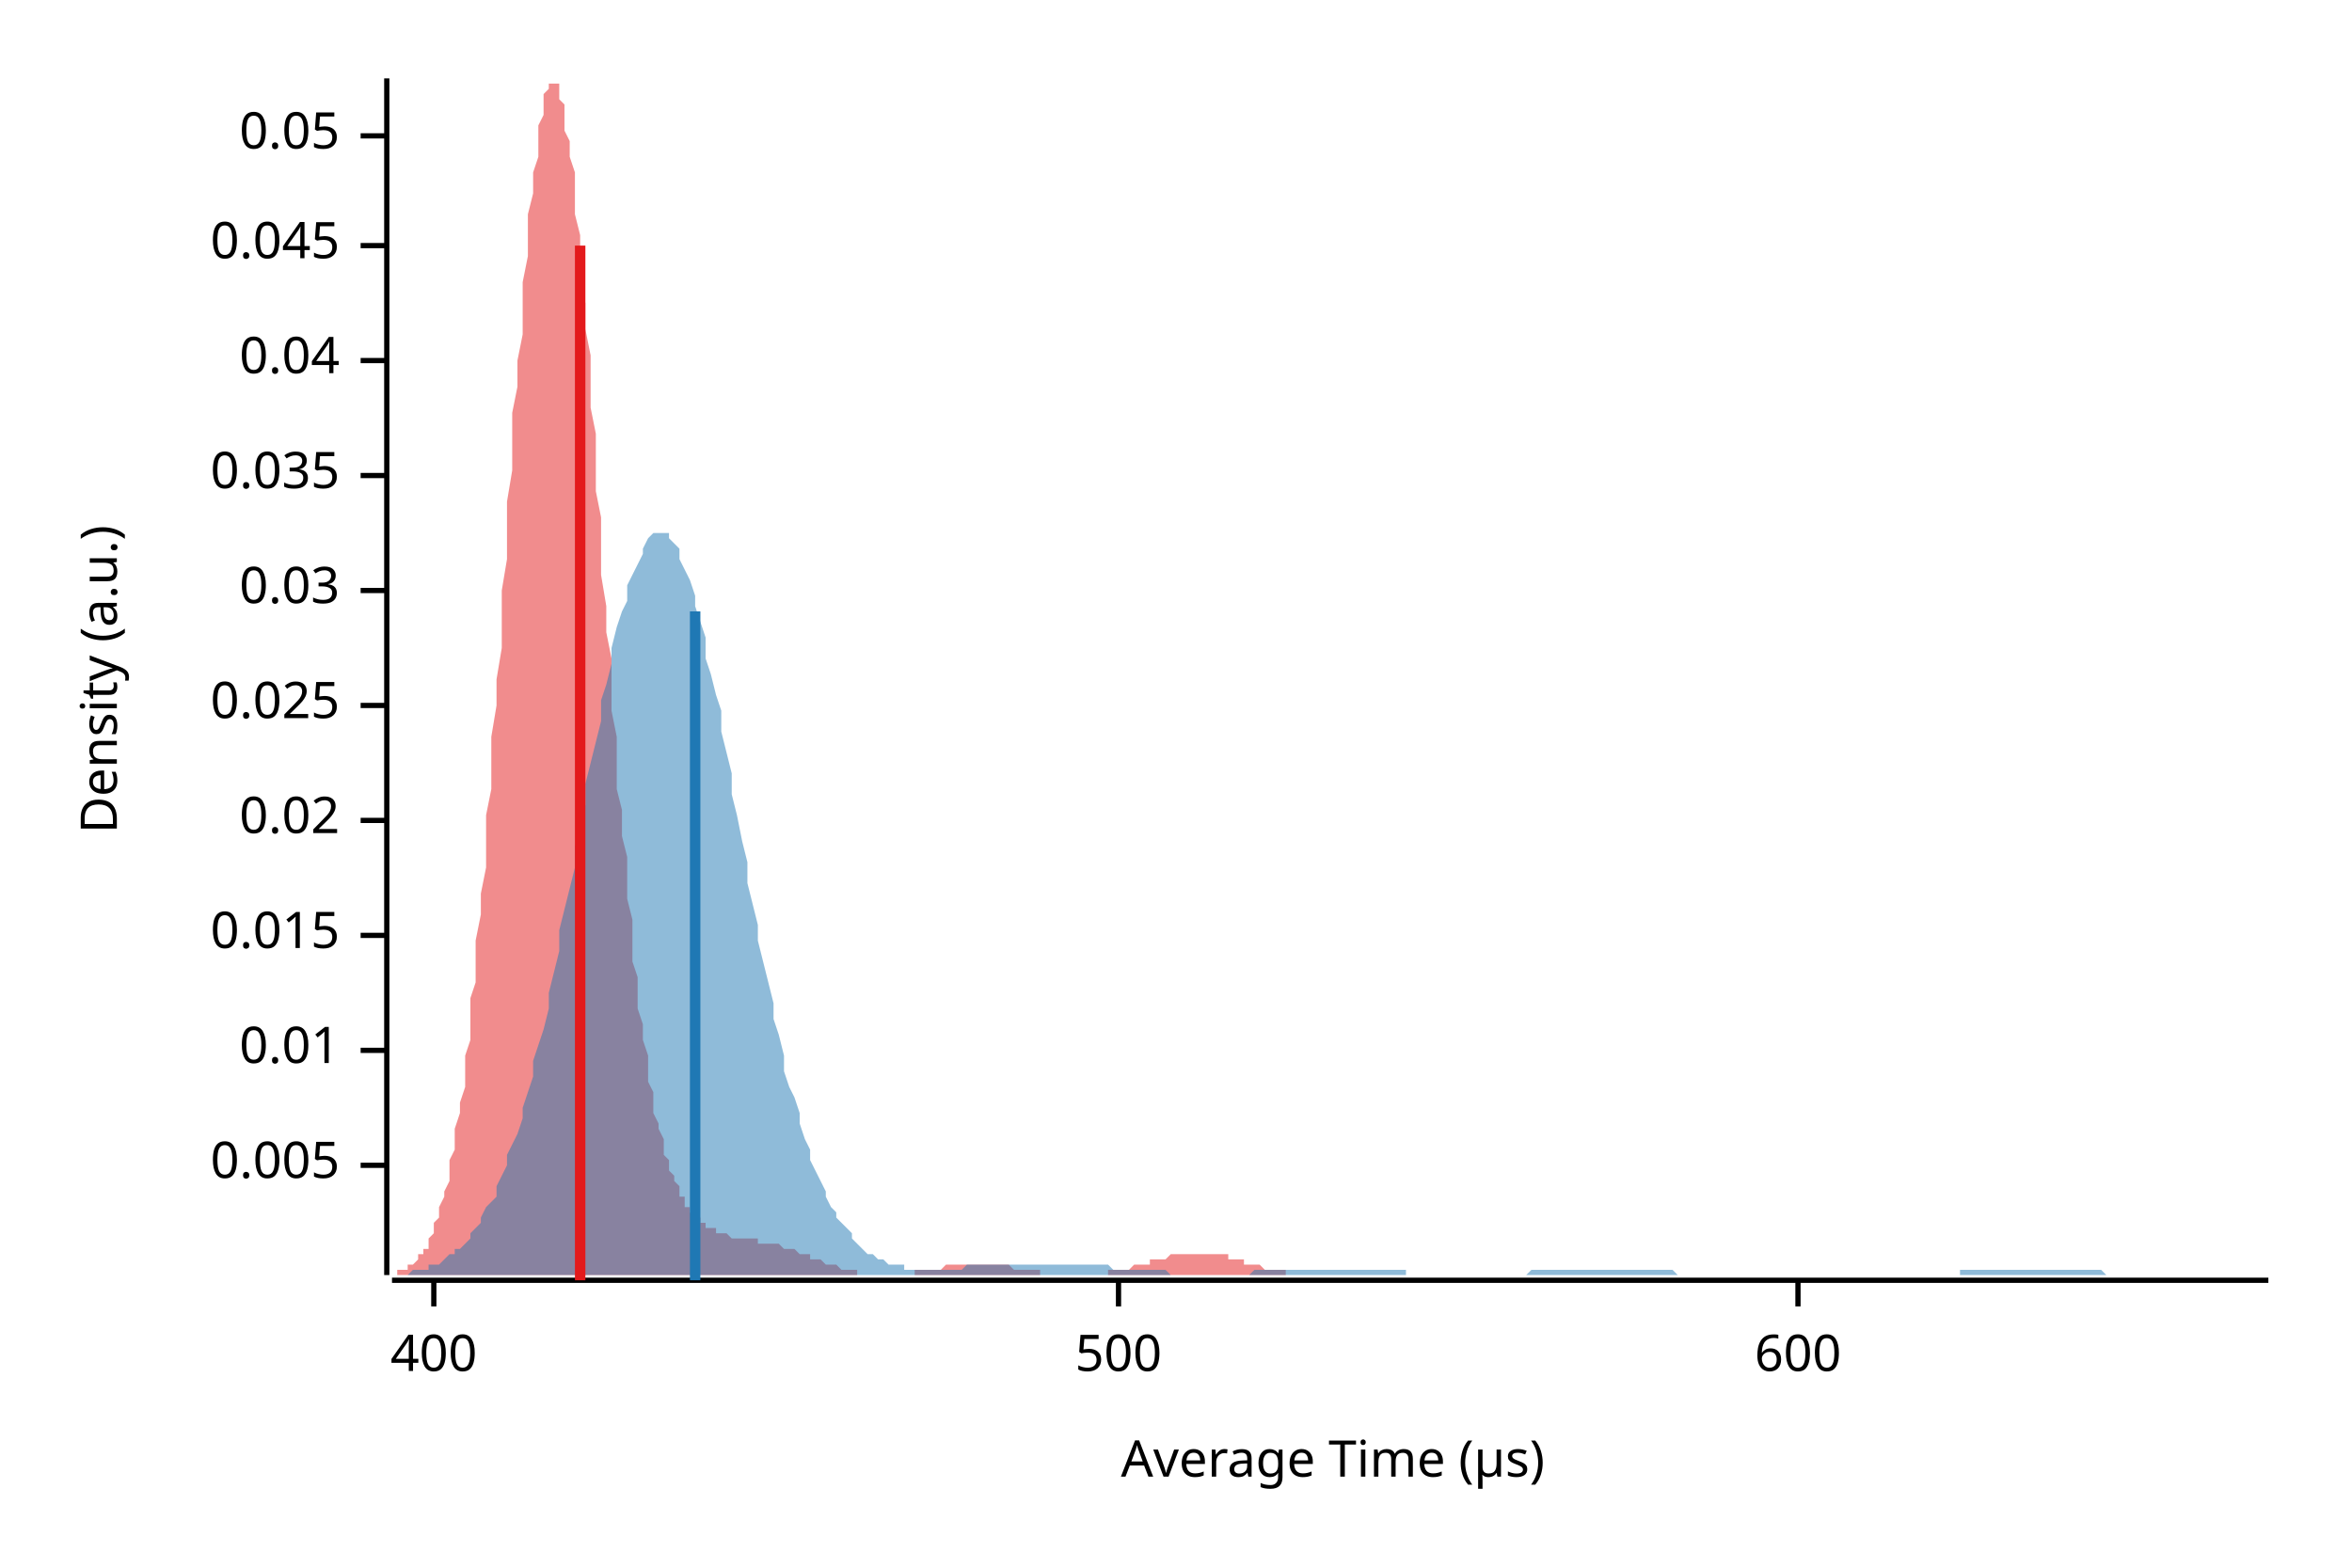
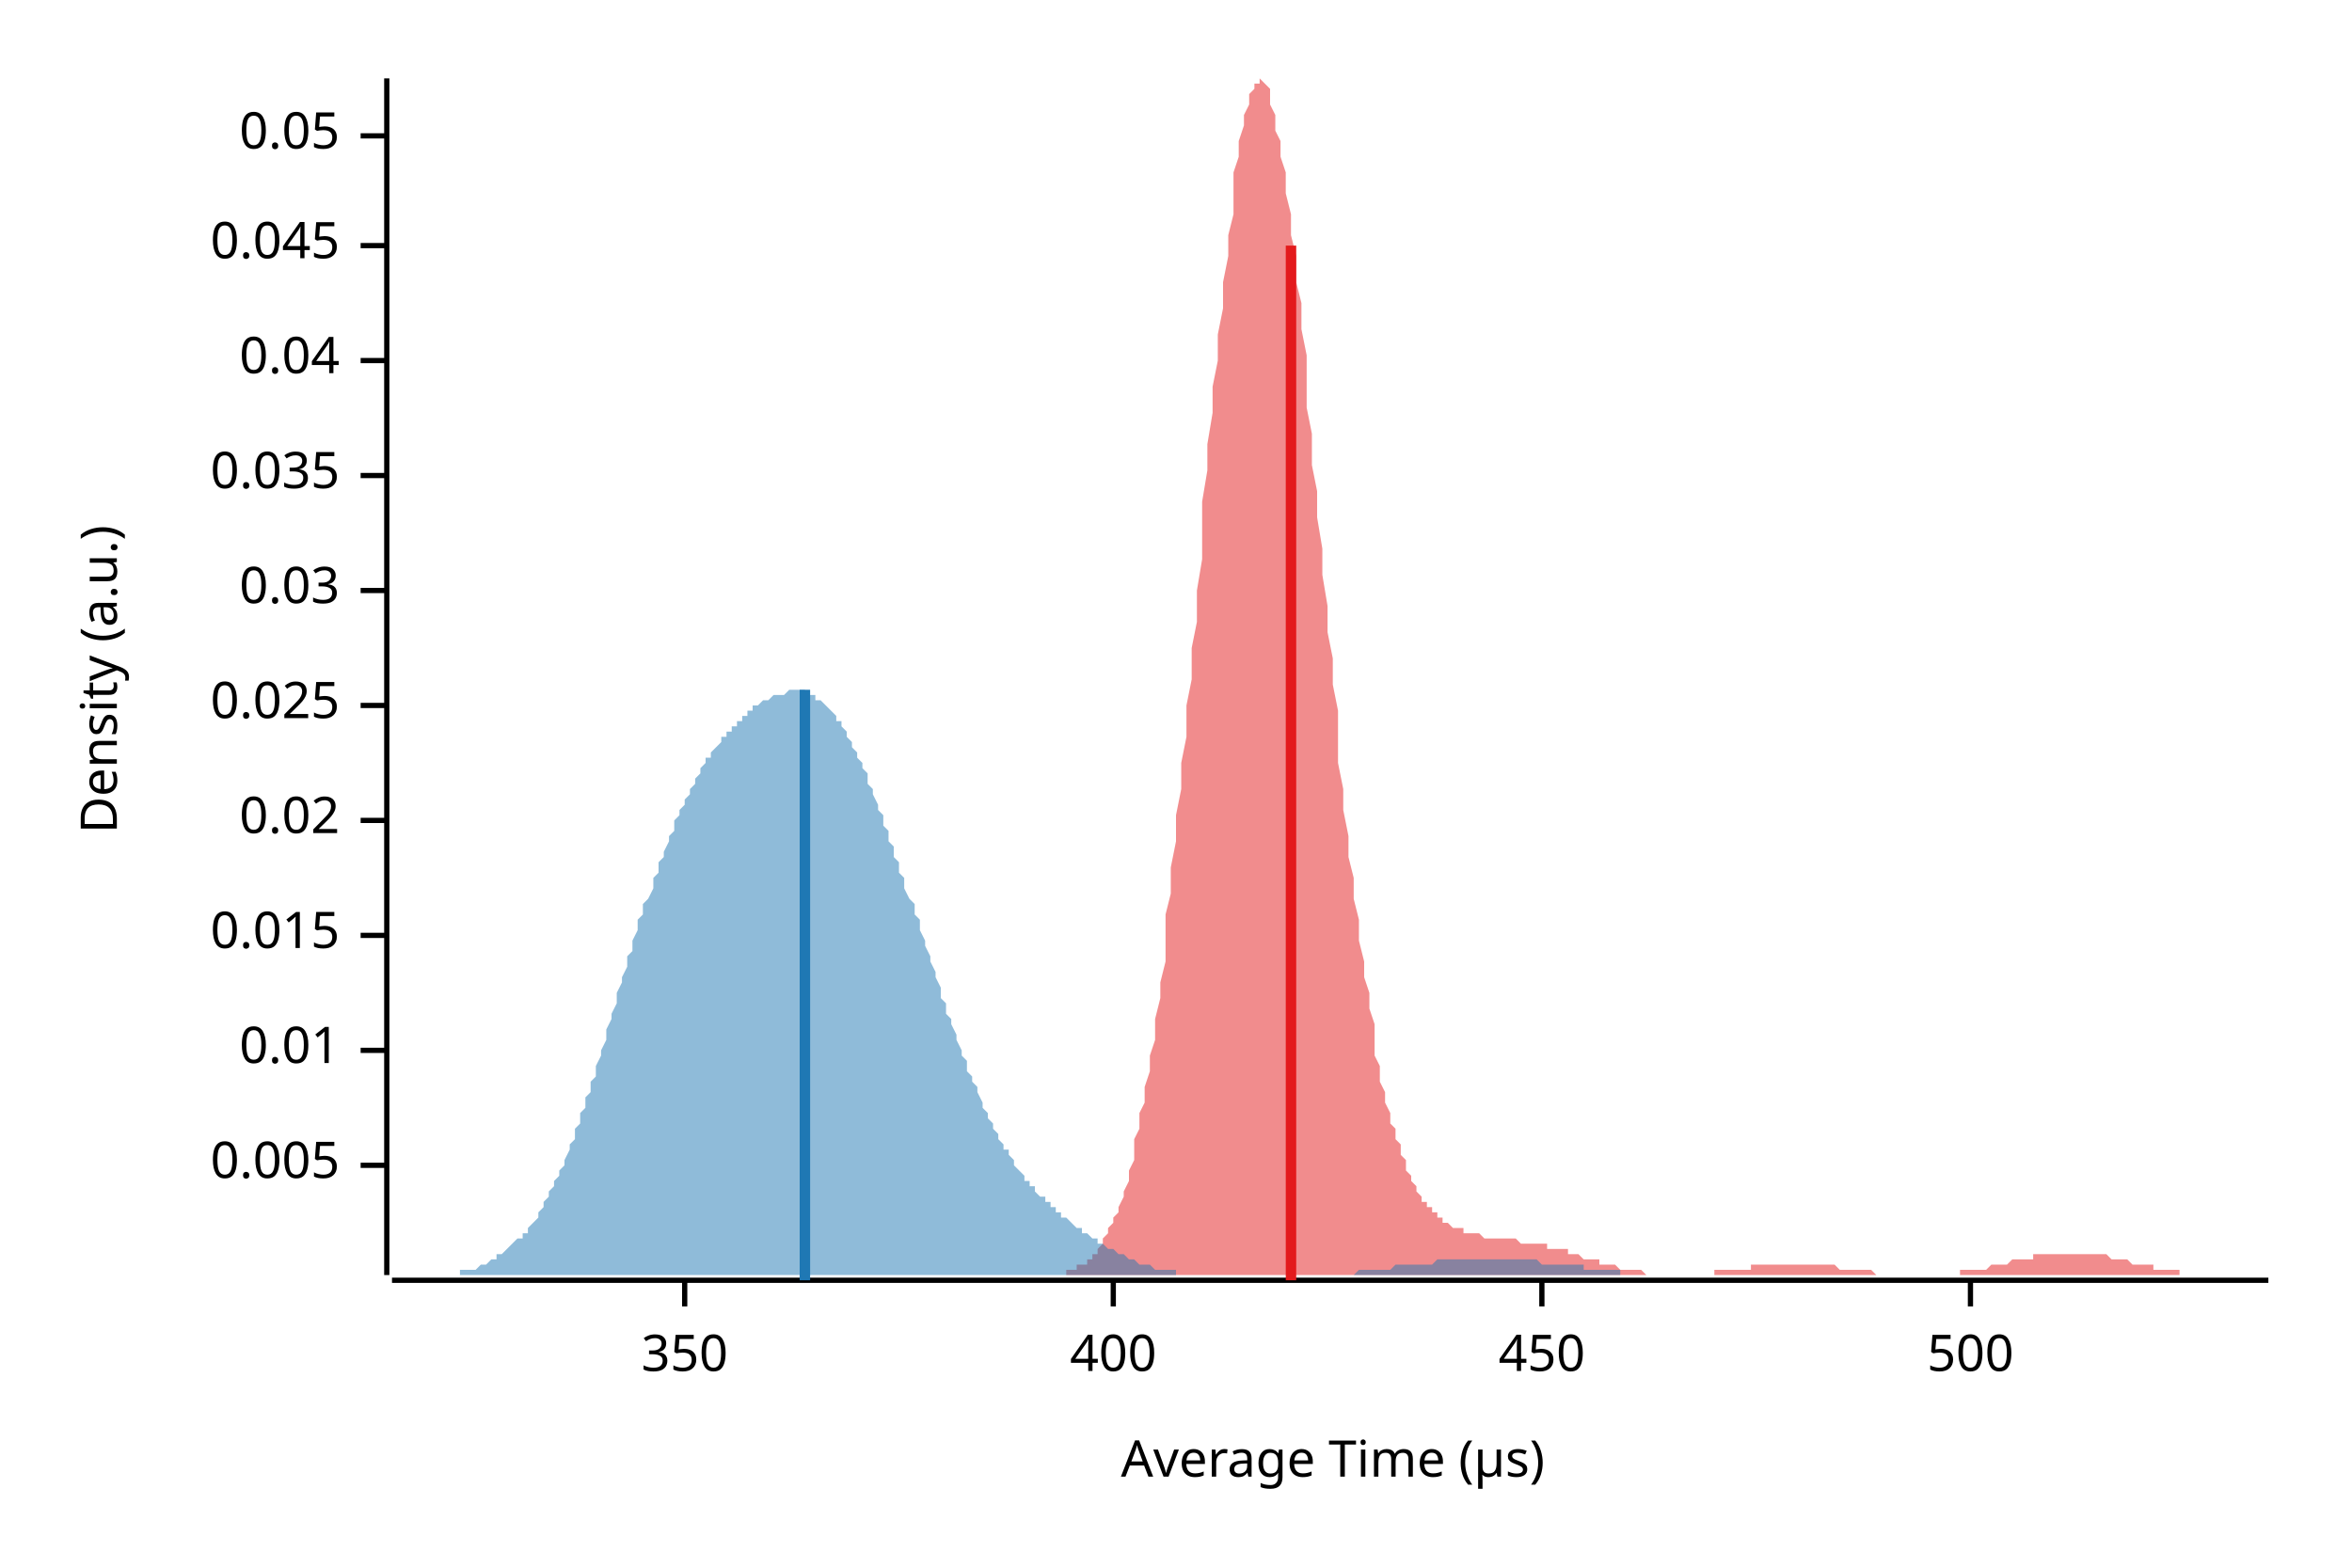
<svg xmlns="http://www.w3.org/2000/svg" width="450" height="300" viewBox="0 0 450 300">
  <text x="15" y="130" dy="0.76em" text-anchor="middle" font-family="sans-serif" font-size="9.677" opacity="1" fill="#000000" transform="rotate(270, 15, 130)">
Density (a.u.)
</text>
  <text x="255" y="285" dy="-0.5ex" text-anchor="middle" font-family="sans-serif" font-size="9.677" opacity="1" fill="#000000">
Average Time (µs)
</text>
  <polyline fill="none" opacity="1" stroke="#000000" stroke-width="1" points="74,15 74,244 " />
  <text x="65" y="223" dy="0.5ex" text-anchor="end" font-family="sans-serif" font-size="9.677" opacity="1" fill="#000000">
0.005
</text>
  <polyline fill="none" opacity="1" stroke="#000000" stroke-width="1" points="69,223 74,223 " />
  <text x="65" y="201" dy="0.5ex" text-anchor="end" font-family="sans-serif" font-size="9.677" opacity="1" fill="#000000">
0.01
</text>
  <polyline fill="none" opacity="1" stroke="#000000" stroke-width="1" points="69,201 74,201 " />
  <text x="65" y="179" dy="0.5ex" text-anchor="end" font-family="sans-serif" font-size="9.677" opacity="1" fill="#000000">
0.015
</text>
  <polyline fill="none" opacity="1" stroke="#000000" stroke-width="1" points="69,179 74,179 " />
  <text x="65" y="157" dy="0.5ex" text-anchor="end" font-family="sans-serif" font-size="9.677" opacity="1" fill="#000000">
0.02
</text>
  <polyline fill="none" opacity="1" stroke="#000000" stroke-width="1" points="69,157 74,157 " />
  <text x="65" y="135" dy="0.5ex" text-anchor="end" font-family="sans-serif" font-size="9.677" opacity="1" fill="#000000">
0.025
</text>
  <polyline fill="none" opacity="1" stroke="#000000" stroke-width="1" points="69,135 74,135 " />
  <text x="65" y="113" dy="0.5ex" text-anchor="end" font-family="sans-serif" font-size="9.677" opacity="1" fill="#000000">
0.03
</text>
  <polyline fill="none" opacity="1" stroke="#000000" stroke-width="1" points="69,113 74,113 " />
  <text x="65" y="91" dy="0.5ex" text-anchor="end" font-family="sans-serif" font-size="9.677" opacity="1" fill="#000000">
0.035
</text>
  <polyline fill="none" opacity="1" stroke="#000000" stroke-width="1" points="69,91 74,91 " />
  <text x="65" y="69" dy="0.5ex" text-anchor="end" font-family="sans-serif" font-size="9.677" opacity="1" fill="#000000">
0.04
</text>
  <polyline fill="none" opacity="1" stroke="#000000" stroke-width="1" points="69,69 74,69 " />
  <text x="65" y="47" dy="0.5ex" text-anchor="end" font-family="sans-serif" font-size="9.677" opacity="1" fill="#000000">
0.045
</text>
  <polyline fill="none" opacity="1" stroke="#000000" stroke-width="1" points="69,47 74,47 " />
  <text x="65" y="26" dy="0.5ex" text-anchor="end" font-family="sans-serif" font-size="9.677" opacity="1" fill="#000000">
0.05
</text>
  <polyline fill="none" opacity="1" stroke="#000000" stroke-width="1" points="69,26 74,26 " />
  <polyline fill="none" opacity="1" stroke="#000000" stroke-width="1" points="75,245 434,245 " />
-   <text x="83" y="255" dy="0.76em" text-anchor="middle" font-family="sans-serif" font-size="9.677" opacity="1" fill="#000000">
+   <text x="131" y="255" dy="0.76em" text-anchor="middle" font-family="sans-serif" font-size="9.677" opacity="1" fill="#000000">
+ 350
+ </text>
+   <polyline fill="none" opacity="1" stroke="#000000" stroke-width="1" points="131,245 131,250 " />
+   <text x="213" y="255" dy="0.76em" text-anchor="middle" font-family="sans-serif" font-size="9.677" opacity="1" fill="#000000">
400
</text>
-   <polyline fill="none" opacity="1" stroke="#000000" stroke-width="1" points="83,245 83,250 " />
-   <text x="214" y="255" dy="0.76em" text-anchor="middle" font-family="sans-serif" font-size="9.677" opacity="1" fill="#000000">
+   <polyline fill="none" opacity="1" stroke="#000000" stroke-width="1" points="213,245 213,250 " />
+   <text x="295" y="255" dy="0.76em" text-anchor="middle" font-family="sans-serif" font-size="9.677" opacity="1" fill="#000000">
+ 450
+ </text>
+   <polyline fill="none" opacity="1" stroke="#000000" stroke-width="1" points="295,245 295,250 " />
+   <text x="377" y="255" dy="0.76em" text-anchor="middle" font-family="sans-serif" font-size="9.677" opacity="1" fill="#000000">
500
</text>
-   <polyline fill="none" opacity="1" stroke="#000000" stroke-width="1" points="214,245 214,250 " />
-   <text x="344" y="255" dy="0.76em" text-anchor="middle" font-family="sans-serif" font-size="9.677" opacity="1" fill="#000000">
- 600
- </text>
-   <polyline fill="none" opacity="1" stroke="#000000" stroke-width="1" points="344,245 344,250 " />
-   <polygon opacity="0.5" fill="#E31A1C" points="75,244 75,244 75,244 76,244 76,244 76,243 77,243 77,243 77,243 78,243 78,242 79,242 79,242 79,242 80,241 80,241 80,240 81,240 81,239 82,239 82,238 82,237 83,236 83,235 83,234 84,233 84,232 84,231 85,229 85,228 86,226 86,224 86,222 87,220 87,218 87,216 88,213 88,211 89,208 89,205 89,202 90,199 90,195 90,191 91,188 91,184 91,180 92,175 92,171 93,166 93,161 93,156 94,151 94,146 94,141 95,135 95,130 96,124 96,119 96,113 97,107 97,102 97,96 98,90 98,85 98,79 99,74 99,69 100,64 100,59 100,54 101,49 101,45 101,41 102,37 102,33 103,30 103,27 103,24 104,22 104,20 104,18 105,17 105,16 106,16 106,15 106,16 107,16 107,17 107,19 108,20 108,22 108,25 109,27 109,30 110,33 110,37 110,41 111,45 111,49 111,54 112,58 112,63 113,68 113,73 113,78 114,83 114,89 114,94 115,99 115,105 115,110 116,116 116,121 117,126 117,131 117,136 118,141 118,146 118,151 119,155 119,160 120,164 120,168 120,172 121,176 121,180 121,184 122,187 122,190 122,193 123,196 123,199 124,202 124,204 124,207 125,209 125,211 125,213 126,215 126,216 127,218 127,219 127,221 128,222 128,223 128,224 129,225 129,226 130,227 130,228 130,229 131,229 131,230 131,231 132,231 132,232 132,232 133,233 133,233 134,233 134,234 134,234 135,234 135,235 135,235 136,235 136,235 137,235 137,236 137,236 138,236 138,236 138,236 139,236 139,236 139,236 140,237 140,237 141,237 141,237 141,237 142,237 142,237 142,237 143,237 143,237 144,237 144,237 144,237 145,237 145,237 145,238 146,238 146,238 146,238 147,238 147,238 148,238 148,238 148,238 149,238 149,238 149,238 150,239 150,239 151,239 151,239 151,239 152,239 152,239 152,239 153,240 153,240 154,240 154,240 154,240 155,240 155,241 155,241 156,241 156,241 156,241 157,241 157,241 158,242 158,242 158,242 159,242 159,242 159,242 160,242 160,242 161,243 161,243 161,243 162,243 162,243 162,243 163,243 163,243 163,243 164,243 164,244 165,244 165,244 165,244 166,244 166,244 166,244 167,244 167,244 168,244 168,244 168,244 169,244 169,244 169,244 170,244 170,244 170,244 171,244 171,244 172,244 172,244 172,244 173,244 173,244 173,244 174,244 174,244 175,244 175,244 175,243 176,243 176,243 176,243 177,243 177,243 177,243 178,243 178,243 179,243 179,243 179,243 180,243 180,243 180,243 181,242 181,242 182,242 182,242 182,242 183,242 183,242 183,242 184,242 184,242 185,242 185,242 185,242 186,242 186,242 186,242 187,242 187,242 187,242 188,242 188,242 189,242 189,242 189,242 190,242 190,242 190,242 191,242 191,242 192,242 192,242 192,242 193,242 193,242 193,242 194,243 194,243 194,243 195,243 195,243 196,243 196,243 196,243 197,243 197,243 197,243 198,243 198,243 199,243 199,243 199,244 200,244 200,244 200,244 201,244 201,244 201,244 202,244 202,244 203,244 203,244 203,244 204,244 204,244 204,244 205,244 205,244 206,244 206,244 206,244 207,244 207,244 207,244 208,244 208,244 209,244 209,244 209,244 210,244 210,244 210,244 211,244 211,244 211,244 212,244 212,243 213,243 213,243 213,243 214,243 214,243 214,243 215,243 215,243 216,243 216,243 216,243 217,242 217,242 217,242 218,242 218,242 218,242 219,242 219,242 220,242 220,241 220,241 221,241 221,241 221,241 222,241 222,241 223,241 223,241 223,241 224,240 224,240 224,240 225,240 225,240 225,240 226,240 226,240 227,240 227,240 227,240 228,240 228,240 228,240 229,240 229,240 230,240 230,240 230,240 231,240 231,240 231,240 232,240 232,240 233,240 233,240 233,240 234,240 234,240 234,240 235,240 235,241 235,241 236,241 236,241 237,241 237,241 237,241 238,241 238,241 238,242 239,242 239,242 240,242 240,242 240,242 241,242 241,242 241,242 242,243 242,243 242,243 243,243 243,243 244,243 244,243 244,243 245,243 245,243 245,243 246,243 246,244 247,244 247,244 247,244 248,244 248,244 248,244 249,244 249,244 249,244 250,244 250,244 251,244 251,244 251,244 252,244 252,244 252,244 253,244 253,244 254,244 254,244 254,244 255,244 255,244 255,244 256,244 256,244 256,244 257,244 257,244 258,244 258,244 258,244 259,244 259,244 75,244 " />
-   <polygon opacity="0.5" fill="#1F78B4" points="76,244 77,244 77,244 78,244 79,243 80,243 80,243 81,243 82,243 82,242 83,242 84,242 85,241 85,241 86,240 87,240 87,239 88,239 89,238 90,237 90,236 91,235 92,234 92,233 93,231 94,230 95,229 95,227 96,225 97,223 97,221 98,219 99,217 100,214 100,212 101,209 102,206 102,203 103,200 104,197 105,193 105,190 106,186 107,182 107,178 108,174 109,170 110,166 110,162 111,158 112,154 112,150 113,146 114,142 115,138 115,134 116,131 117,127 117,124 118,120 119,117 120,115 120,112 121,110 122,108 123,106 123,105 124,103 125,102 125,102 126,102 127,102 128,102 128,103 129,104 130,105 130,107 131,109 132,111 133,114 133,116 134,119 135,122 135,126 136,129 137,133 138,136 138,140 139,144 140,148 140,152 141,156 142,161 143,165 143,169 144,173 145,177 145,180 146,184 147,188 148,192 148,195 149,198 150,202 150,205 151,208 152,210 153,213 153,215 154,218 155,220 155,222 156,224 157,226 158,228 158,229 159,231 160,232 160,233 161,234 162,235 163,236 163,237 164,238 165,239 165,239 166,240 167,240 168,241 168,241 169,241 170,242 171,242 171,242 172,242 173,242 173,243 174,243 175,243 176,243 176,243 177,243 178,243 178,243 179,243 180,243 181,243 181,243 182,243 183,243 183,243 184,243 185,242 186,242 186,242 187,242 188,242 188,242 189,242 190,242 191,242 191,242 192,242 193,242 193,242 194,242 195,242 196,242 196,242 197,242 198,242 198,242 199,242 200,242 201,242 201,242 202,242 203,242 203,242 204,242 205,242 206,242 206,242 207,242 208,242 208,242 209,242 210,242 211,242 211,242 212,242 213,243 214,243 214,243 215,243 216,243 216,243 217,243 218,243 219,243 219,243 220,243 221,243 221,243 222,243 223,243 224,244 224,244 225,244 226,244 226,244 227,244 228,244 229,244 229,244 230,244 231,244 231,244 232,244 233,244 234,244 234,244 235,244 236,244 236,244 237,244 238,244 239,244 239,244 240,243 241,243 241,243 242,243 243,243 244,243 244,243 245,243 246,243 246,243 247,243 248,243 249,243 249,243 250,243 251,243 251,243 252,243 253,243 254,243 254,243 255,243 256,243 257,243 257,243 258,243 259,243 259,243 260,243 261,243 262,243 262,243 263,243 264,243 264,243 265,243 266,243 267,243 267,243 268,243 269,243 269,244 270,244 271,244 272,244 272,244 273,244 274,244 274,244 275,244 276,244 277,244 277,244 278,244 279,244 279,244 280,244 281,244 282,244 282,244 283,244 284,244 284,244 285,244 286,244 287,244 287,244 288,244 289,244 289,244 290,244 291,244 292,244 292,244 293,243 294,243 294,243 295,243 296,243 297,243 297,243 298,243 299,243 300,243 300,243 301,243 302,243 302,243 303,243 304,243 305,243 305,243 306,243 307,243 307,243 308,243 309,243 310,243 310,243 311,243 312,243 312,243 313,243 314,243 315,243 315,243 316,243 317,243 317,243 318,243 319,243 320,243 320,243 321,244 322,244 322,244 323,244 324,244 325,244 325,244 326,244 327,244 327,244 328,244 329,244 330,244 330,244 331,244 332,244 332,244 333,244 334,244 335,244 335,244 336,244 337,244 337,244 338,244 339,244 340,244 340,244 341,244 342,244 342,244 343,244 344,244 345,244 345,244 346,244 347,244 348,244 348,244 349,244 350,244 350,244 351,244 352,244 353,244 353,244 354,244 355,244 355,244 356,244 357,244 358,244 358,244 359,244 360,244 360,244 361,244 362,244 363,244 363,244 364,244 365,244 365,244 366,244 367,244 368,244 368,244 369,244 370,244 370,244 371,244 372,244 373,244 373,244 374,244 375,244 375,243 376,243 377,243 378,243 378,243 379,243 380,243 380,243 381,243 382,243 383,243 383,243 384,243 385,243 385,243 386,243 387,243 388,243 388,243 389,243 390,243 391,243 391,243 392,243 393,243 393,243 394,243 395,243 396,243 396,243 397,243 398,243 398,243 399,243 400,243 401,243 401,243 402,243 403,244 403,244 404,244 405,244 406,244 406,244 407,244 408,244 408,244 409,244 410,244 411,244 411,244 412,244 413,244 413,244 414,244 415,244 416,244 416,244 417,244 418,244 418,244 419,244 420,244 421,244 421,244 422,244 423,244 423,244 424,244 425,244 426,244 426,244 427,244 428,244 428,244 429,244 430,244 431,244 431,244 432,244 433,244 434,244 434,244 76,244 " />
-   <polyline fill="none" opacity="1" stroke="#E31A1C" stroke-width="2" points="111,245 111,47 " />
-   <polyline fill="none" opacity="1" stroke="#1F78B4" stroke-width="2" points="133,245 133,117 " />
+   <polyline fill="none" opacity="1" stroke="#000000" stroke-width="1" points="377,245 377,250 " />
+   <polygon opacity="0.5" fill="#E31A1C" points="202,244 202,244 203,244 203,244 204,244 204,243 204,243 205,243 205,243 206,243 206,242 207,242 207,242 208,242 208,241 209,241 209,240 210,240 210,239 210,239 211,238 211,237 212,236 212,235 213,234 213,233 214,232 214,231 215,229 215,228 216,226 216,224 217,222 217,220 217,218 218,216 218,213 219,211 219,208 220,205 220,202 221,199 221,195 222,191 222,188 223,184 223,180 223,175 224,171 224,166 225,161 225,156 226,151 226,146 227,141 227,135 228,130 228,124 229,119 229,113 230,107 230,102 230,96 231,90 231,85 232,79 232,74 233,69 233,64 234,59 234,54 235,49 235,45 236,41 236,37 236,33 237,30 237,27 238,24 238,22 239,20 239,18 240,17 240,16 241,16 241,15 242,16 242,16 243,17 243,19 243,20 244,22 244,25 245,27 245,30 246,33 246,37 247,41 247,45 248,49 248,54 249,58 249,63 250,68 250,73 250,78 251,83 251,89 252,94 252,99 253,105 253,110 254,116 254,121 255,126 255,131 256,136 256,141 256,146 257,151 257,155 258,160 258,164 259,168 259,172 260,176 260,180 261,184 261,187 262,190 262,193 263,196 263,199 263,202 264,204 264,207 265,209 265,211 266,213 266,215 267,216 267,218 268,219 268,221 269,222 269,223 269,224 270,225 270,226 271,227 271,228 272,229 272,230 273,230 273,231 274,231 274,232 275,232 275,233 276,233 276,233 276,234 277,234 277,234 278,235 278,235 279,235 279,235 280,235 280,236 281,236 281,236 282,236 282,236 282,236 283,236 283,236 284,237 284,237 285,237 285,237 286,237 286,237 287,237 287,237 288,237 288,237 289,237 289,237 289,237 290,237 290,237 291,238 291,238 292,238 292,238 293,238 293,238 294,238 294,238 295,238 295,238 296,238 296,238 296,239 297,239 297,239 298,239 298,239 299,239 299,239 300,239 300,240 301,240 301,240 302,240 302,240 302,240 303,241 303,241 304,241 304,241 305,241 305,241 306,241 306,242 307,242 307,242 308,242 308,242 309,242 309,242 309,242 310,243 310,243 311,243 311,243 312,243 312,243 313,243 313,243 314,243 314,243 315,244 315,244 315,244 316,244 316,244 317,244 317,244 318,244 318,244 319,244 319,244 320,244 320,244 321,244 321,244 322,244 322,244 322,244 323,244 323,244 324,244 324,244 325,244 325,244 326,244 326,244 327,244 327,244 328,244 328,244 328,243 329,243 329,243 330,243 330,243 331,243 331,243 332,243 332,243 333,243 333,243 334,243 334,243 335,243 335,243 335,242 336,242 336,242 337,242 337,242 338,242 338,242 339,242 339,242 340,242 340,242 341,242 341,242 342,242 342,242 342,242 343,242 343,242 344,242 344,242 345,242 345,242 346,242 346,242 347,242 347,242 348,242 348,242 348,242 349,242 349,242 350,242 350,242 351,242 351,242 352,243 352,243 353,243 353,243 354,243 354,243 355,243 355,243 355,243 356,243 356,243 357,243 357,243 358,243 358,243 359,244 359,244 360,244 360,244 361,244 361,244 361,244 362,244 362,244 363,244 363,244 364,244 364,244 365,244 365,244 366,244 366,244 367,244 367,244 368,244 368,244 368,244 369,244 369,244 370,244 370,244 371,244 371,244 372,244 372,244 373,244 373,244 374,244 374,244 374,244 375,244 375,243 376,243 376,243 377,243 377,243 378,243 378,243 379,243 379,243 380,243 380,243 381,242 381,242 381,242 382,242 382,242 383,242 383,242 384,242 384,242 385,241 385,241 386,241 386,241 387,241 387,241 388,241 388,241 388,241 389,241 389,240 390,240 390,240 391,240 391,240 392,240 392,240 393,240 393,240 394,240 394,240 394,240 395,240 395,240 396,240 396,240 397,240 397,240 398,240 398,240 399,240 399,240 400,240 400,240 401,240 401,240 401,240 402,240 402,240 403,240 403,240 404,241 404,241 405,241 405,241 406,241 406,241 407,241 407,241 407,241 408,242 408,242 409,242 409,242 410,242 410,242 411,242 411,242 412,242 412,243 413,243 413,243 414,243 414,243 414,243 415,243 415,243 416,243 416,243 417,243 417,244 418,244 418,244 419,244 419,244 420,244 420,244 420,244 421,244 421,244 422,244 422,244 423,244 423,244 424,244 424,244 425,244 425,244 426,244 426,244 427,244 427,244 427,244 428,244 428,244 429,244 429,244 430,244 430,244 431,244 431,244 432,244 432,244 433,244 433,244 434,244 434,244 202,244 " />
+   <polygon opacity="0.5" fill="#1F78B4" points="75,244 75,244 76,244 76,244 77,244 77,244 78,244 78,244 79,244 79,244 80,244 80,244 81,244 81,244 82,244 82,244 83,244 83,244 84,244 84,244 85,244 85,244 86,244 86,244 87,244 87,244 88,244 88,243 89,243 89,243 90,243 90,243 91,243 91,243 92,242 92,242 93,242 93,242 94,241 94,241 95,241 95,240 96,240 96,240 97,239 97,239 98,238 98,238 99,237 100,237 100,236 101,236 101,235 102,234 102,234 103,233 103,232 104,231 104,230 105,229 105,228 106,227 106,226 107,225 107,224 108,223 108,222 109,220 109,219 110,218 110,216 111,215 111,213 112,212 112,210 113,209 113,207 114,206 114,204 115,202 115,201 116,199 116,197 117,195 117,194 118,192 118,190 119,188 119,187 120,185 120,183 121,182 121,180 122,178 122,176 123,175 123,173 124,172 125,170 125,168 126,167 126,165 127,164 127,163 128,161 128,160 129,159 129,157 130,156 130,155 131,154 131,153 132,152 132,151 133,150 133,149 134,148 134,147 135,146 135,145 136,145 136,144 137,143 137,143 138,142 138,141 139,141 139,140 140,140 140,139 141,139 141,138 142,138 142,137 143,137 143,136 144,136 144,135 145,135 145,135 146,134 146,134 147,134 147,134 148,133 148,133 149,133 150,133 150,133 151,132 151,132 152,132 152,132 153,132 153,132 154,132 154,133 155,133 155,133 156,133 156,134 157,134 157,134 158,135 158,135 159,136 159,136 160,137 160,138 161,138 161,139 162,140 162,141 163,142 163,143 164,144 164,145 165,146 165,147 166,148 166,150 167,151 167,152 168,154 168,155 169,156 169,158 170,159 170,161 171,162 171,164 172,165 172,167 173,168 173,170 174,172 175,173 175,175 176,176 176,178 177,180 177,181 178,183 178,184 179,186 179,187 180,189 180,191 181,192 181,194 182,195 182,196 183,198 183,199 184,201 184,202 185,203 185,205 186,206 186,207 187,208 187,209 188,211 188,212 189,213 189,214 190,215 190,216 191,217 191,218 192,219 192,220 193,220 193,221 194,222 194,223 195,224 195,224 196,225 196,226 197,226 197,227 198,227 198,228 199,229 200,229 200,230 201,230 201,231 202,231 202,232 203,232 203,233 204,233 204,233 205,234 205,234 206,235 206,235 207,235 207,236 208,236 208,236 209,237 209,237 210,237 210,238 211,238 211,238 212,239 212,239 213,239 213,239 214,240 214,240 215,240 215,240 216,241 216,241 217,241 217,241 218,242 218,242 219,242 219,242 220,242 220,242 221,243 221,243 222,243 222,243 223,243 224,243 224,243 225,243 225,244 226,244 226,244 227,244 227,244 228,244 228,244 229,244 229,244 230,244 230,244 231,244 231,244 232,244 232,244 233,244 233,244 234,244 234,244 235,244 235,244 236,244 236,244 237,244 237,244 238,244 238,244 239,244 239,244 240,244 240,244 241,244 241,244 242,244 242,244 243,244 243,244 244,244 244,244 245,244 245,244 246,244 246,244 247,244 247,244 248,244 249,244 249,244 250,244 250,244 251,244 251,244 252,244 252,244 253,244 253,244 254,244 254,244 255,244 255,244 256,244 256,244 257,244 257,244 258,244 258,244 259,244 259,244 260,243 260,243 261,243 261,243 262,243 262,243 263,243 263,243 264,243 264,243 265,243 265,243 266,243 266,243 267,242 267,242 268,242 268,242 269,242 269,242 270,242 270,242 271,242 271,242 272,242 272,242 273,242 274,242 274,242 275,241 275,241 276,241 276,241 277,241 277,241 278,241 278,241 279,241 279,241 280,241 280,241 281,241 281,241 282,241 282,241 283,241 283,241 284,241 284,241 285,241 285,241 286,241 286,241 287,241 287,241 288,241 288,241 289,241 289,241 290,241 290,241 291,241 291,241 292,241 292,241 293,241 293,241 294,241 294,241 295,242 295,242 296,242 296,242 297,242 297,242 298,242 299,242 299,242 300,242 300,242 301,242 301,242 302,242 302,242 303,242 303,243 304,243 304,243 305,243 305,243 306,243 306,243 307,243 307,243 308,243 308,243 309,243 309,243 310,243 310,244 311,244 311,244 312,244 312,244 313,244 313,244 314,244 314,244 315,244 315,244 316,244 316,244 317,244 317,244 318,244 318,244 319,244 319,244 320,244 320,244 321,244 321,244 322,244 322,244 323,244 324,244 324,244 325,244 325,244 326,244 326,244 327,244 327,244 328,244 328,244 329,244 329,244 329,244 75,244 " />
+   <polyline fill="none" opacity="1" stroke="#E31A1C" stroke-width="2" points="247,245 247,47 " />
+   <polyline fill="none" opacity="1" stroke="#1F78B4" stroke-width="2" points="154,245 154,132 " />
</svg>
